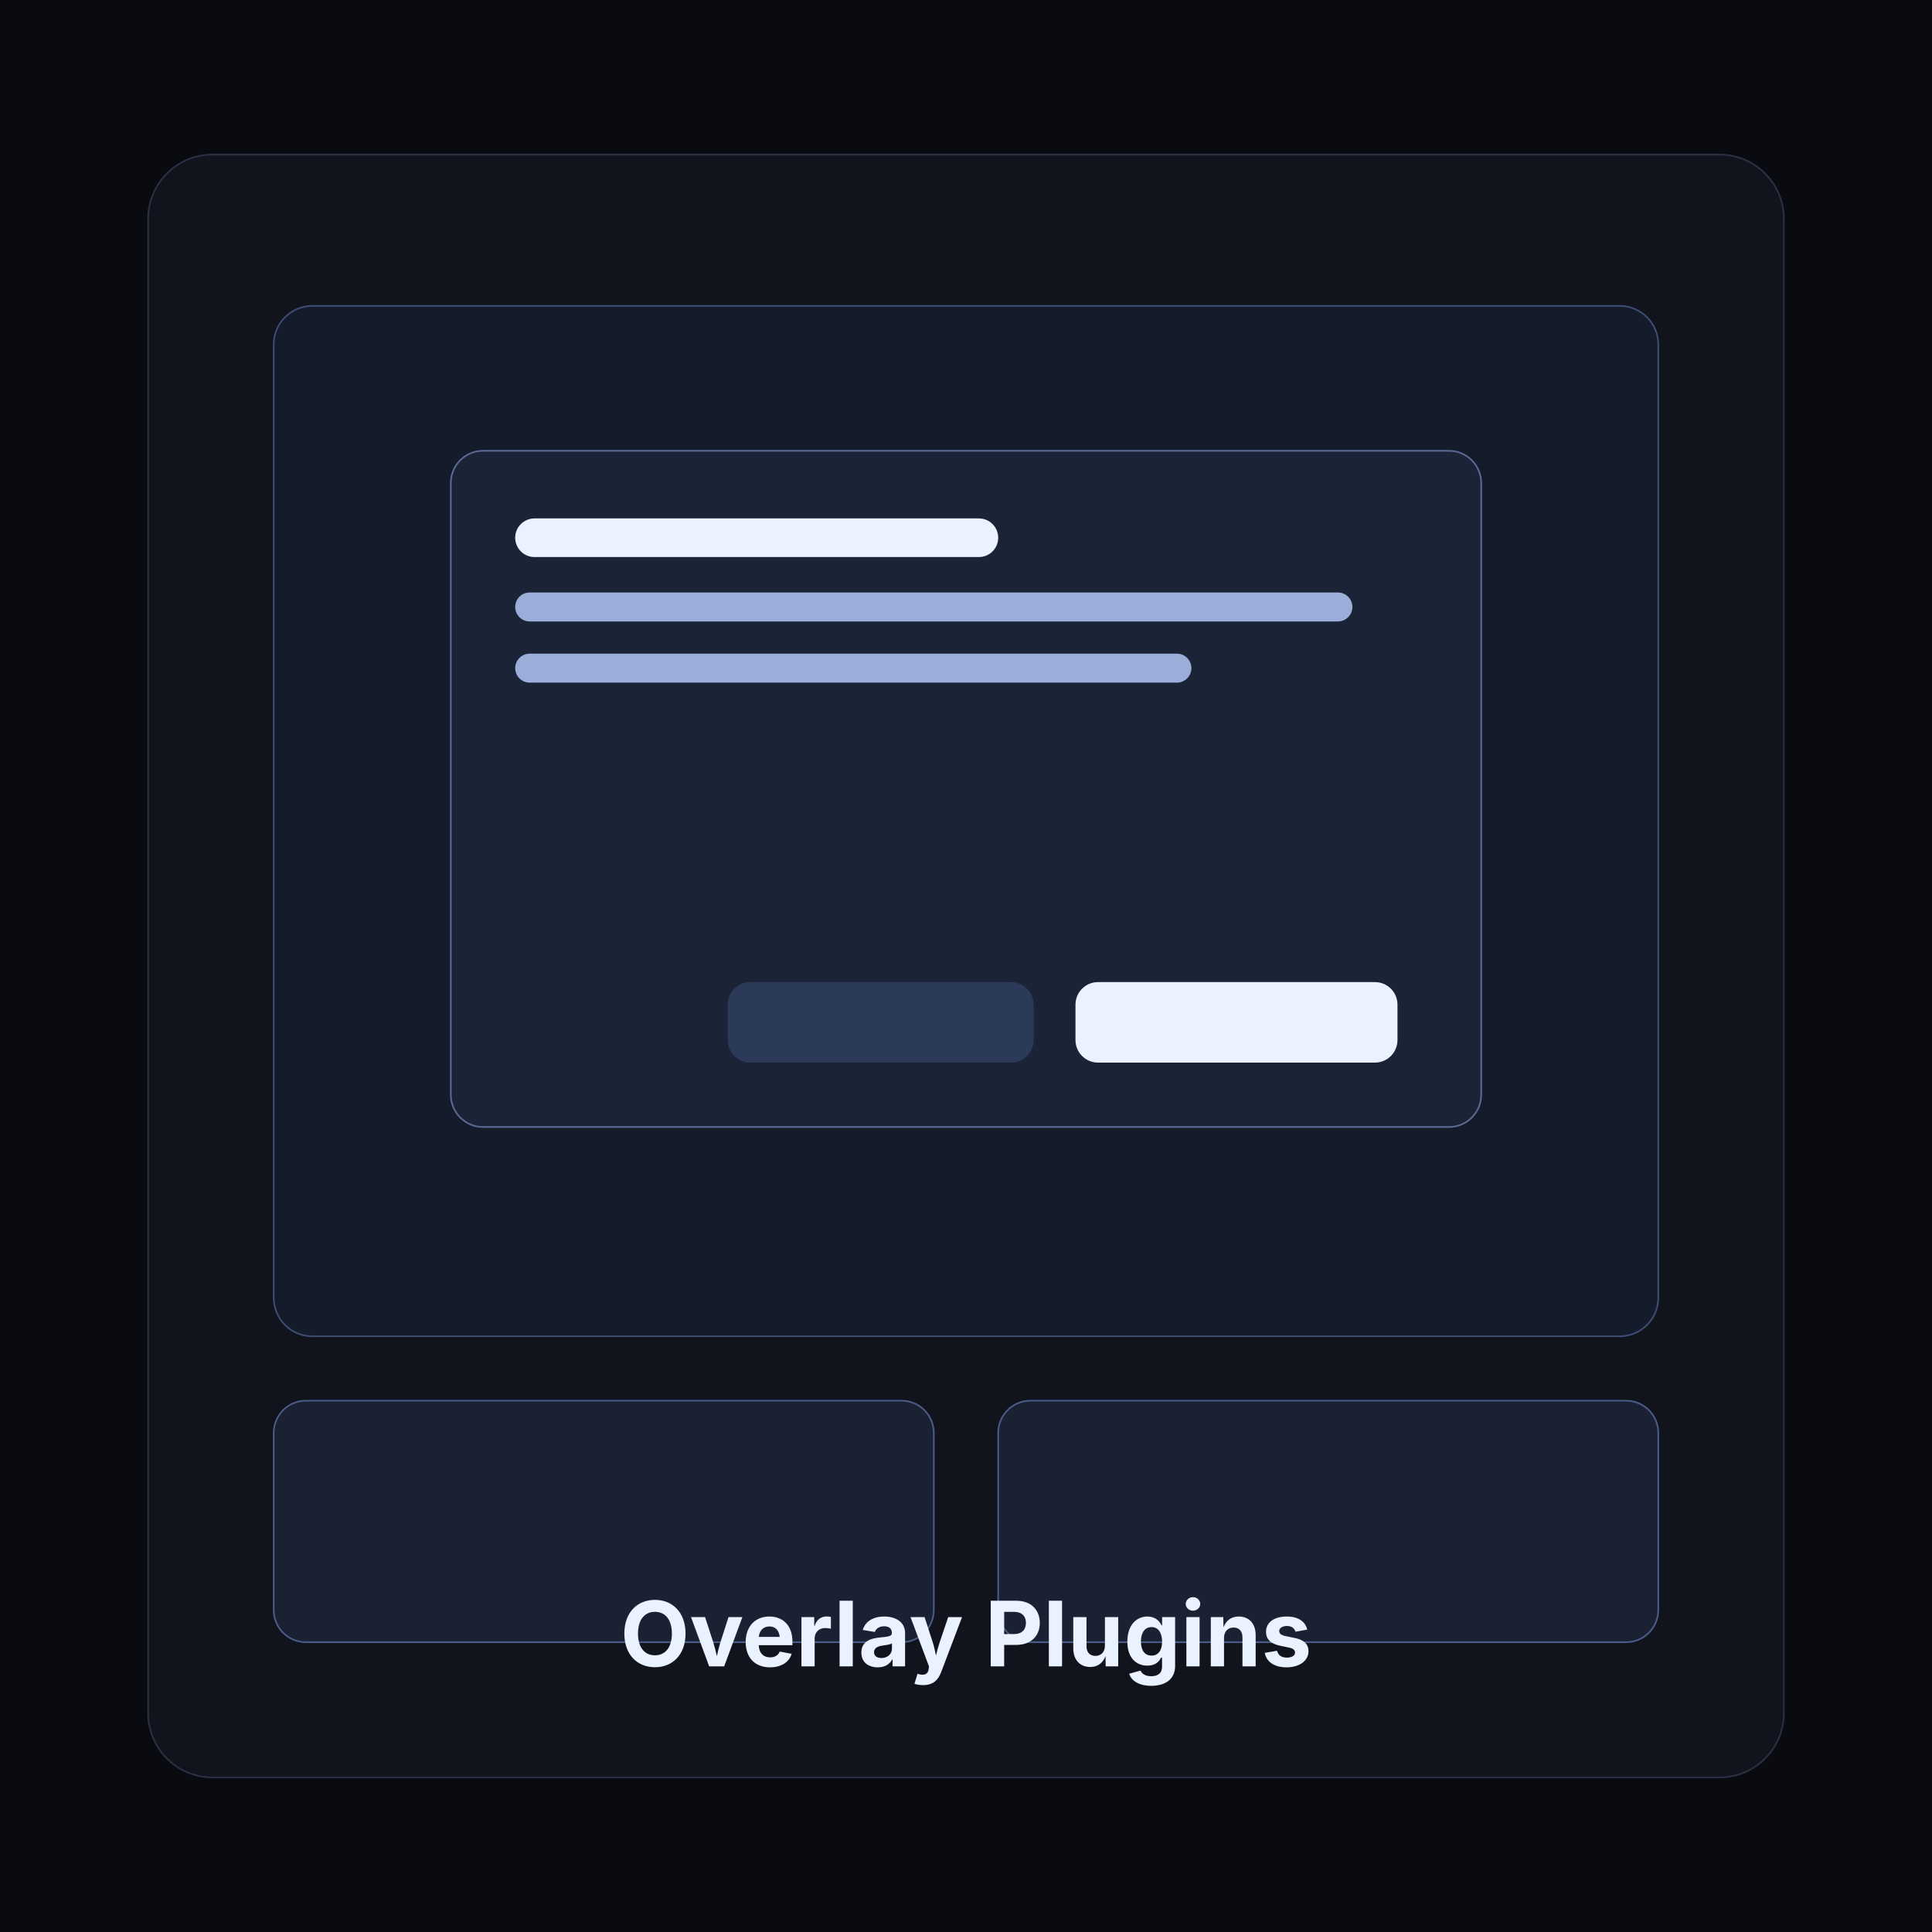
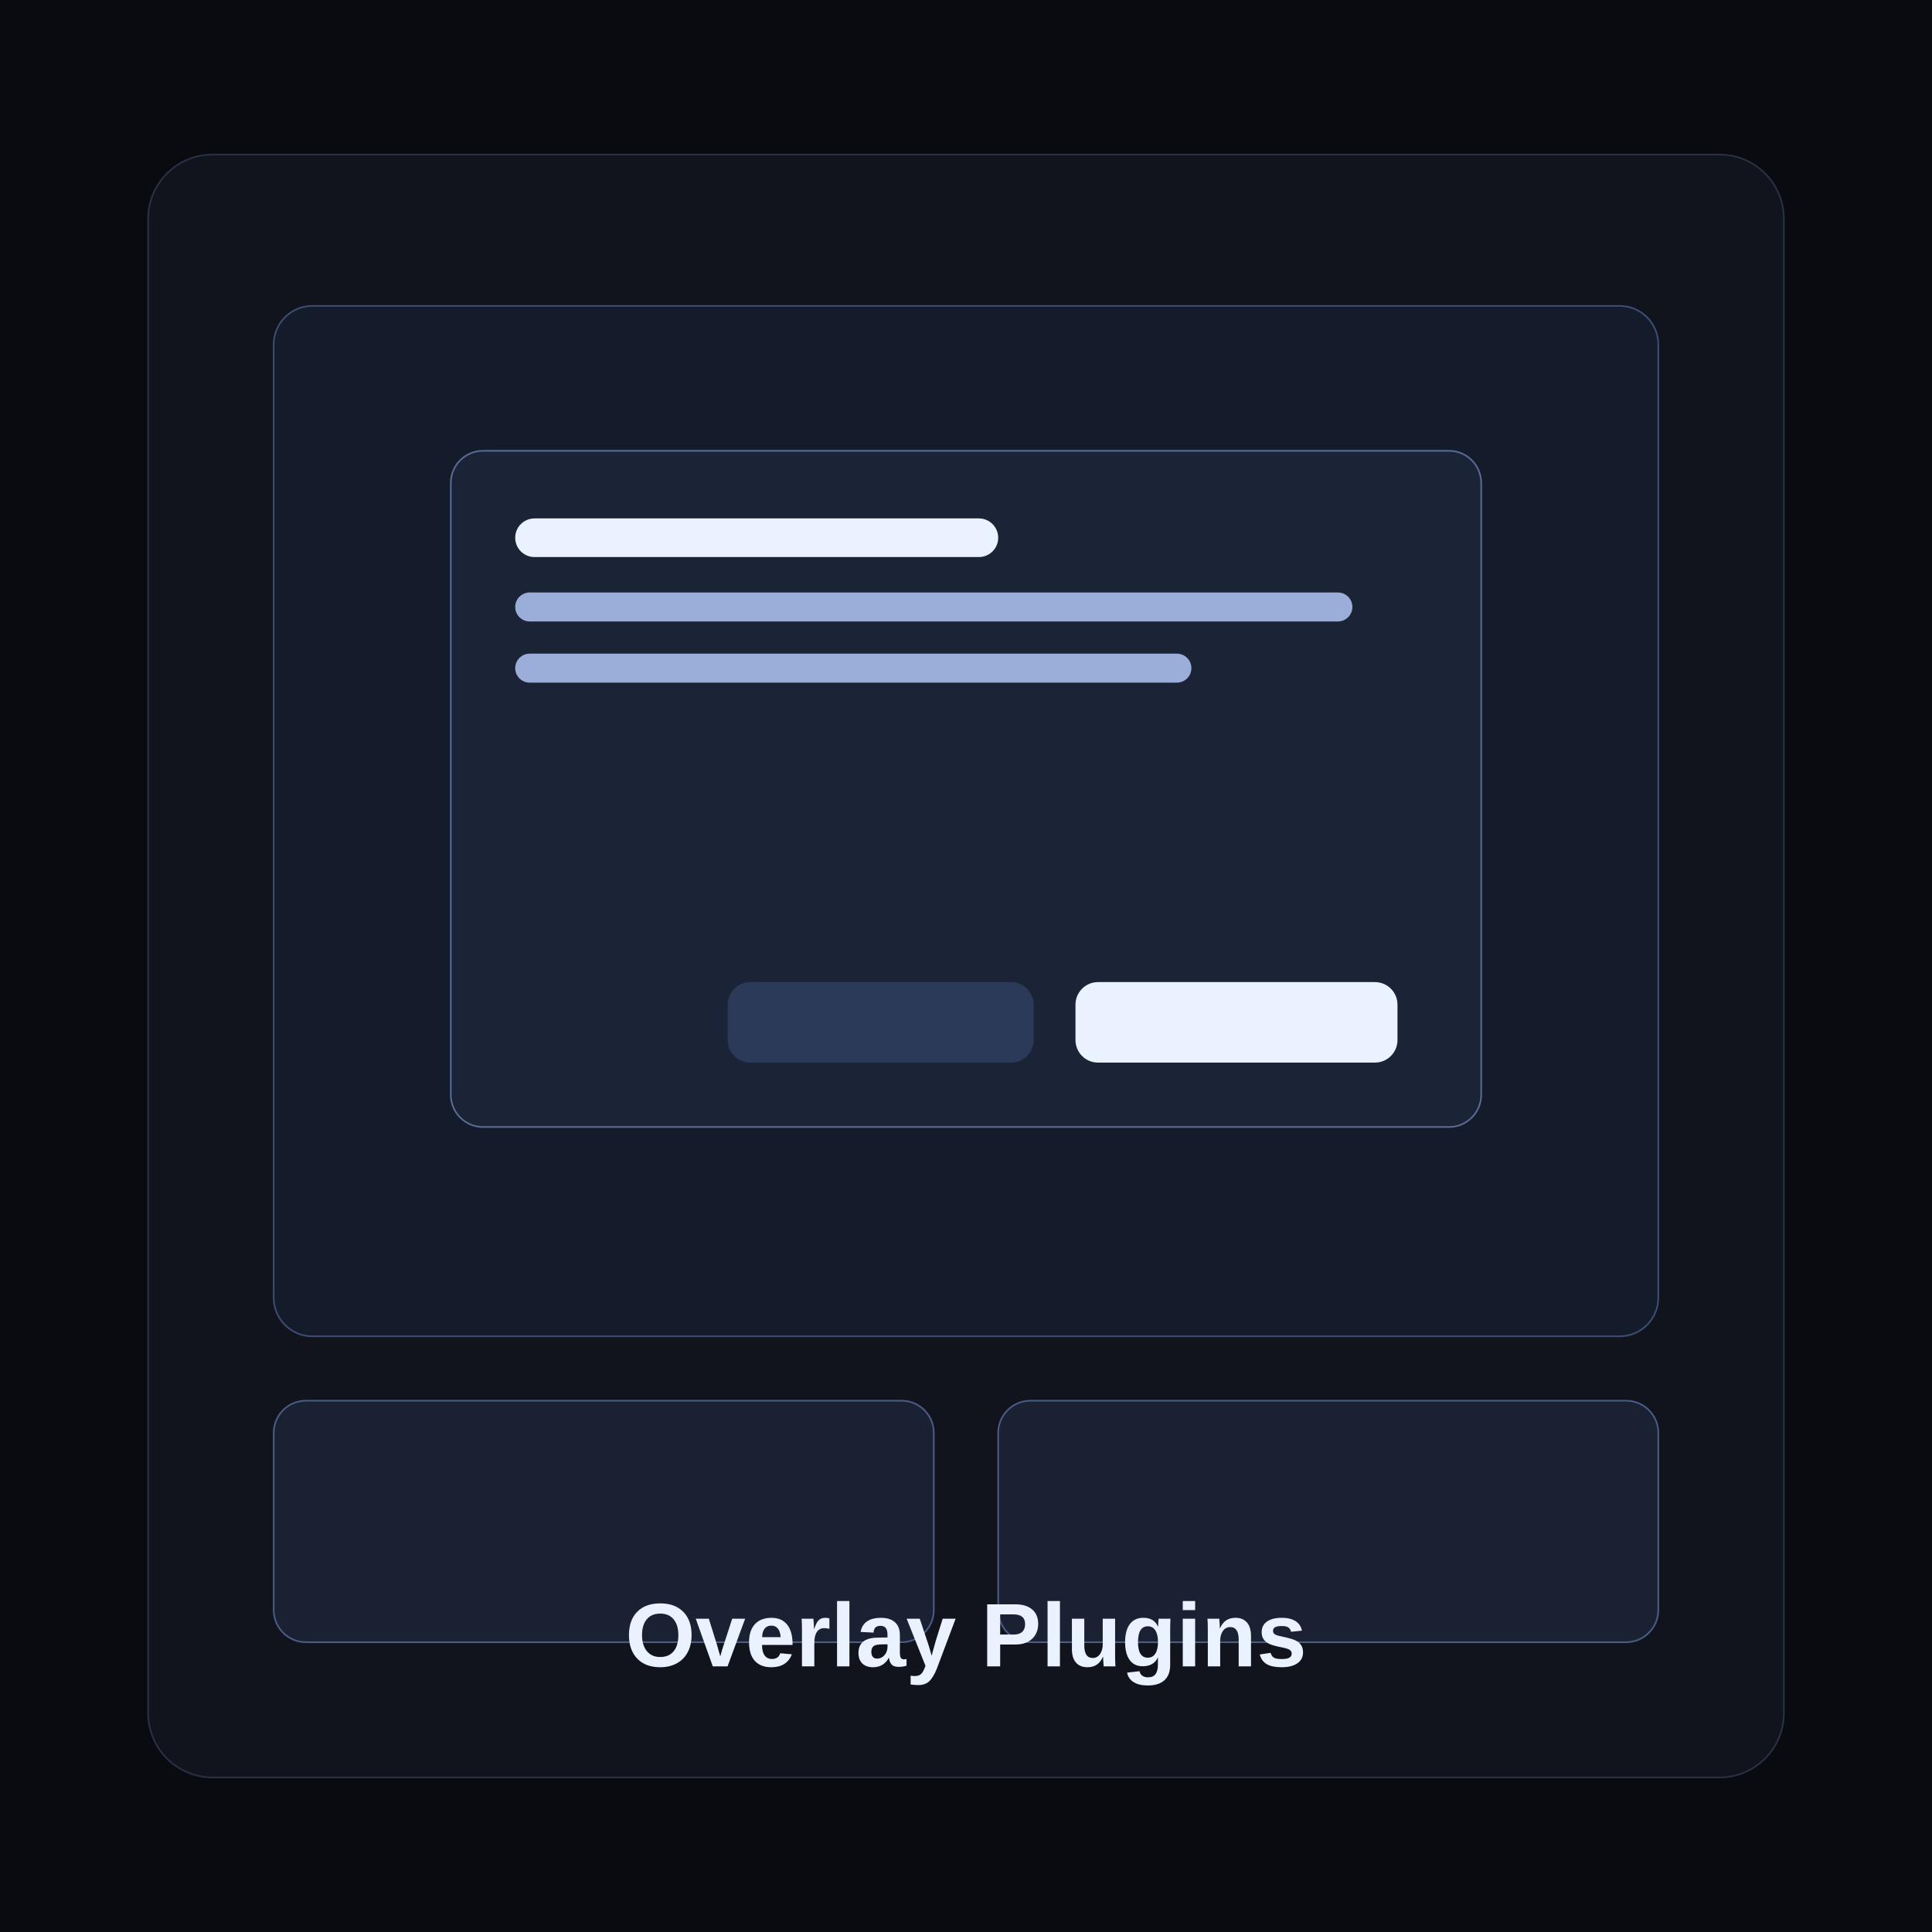
<svg xmlns="http://www.w3.org/2000/svg" width="1200" height="1200" viewBox="0 0 1200 1200" fill="none">
  <rect width="1200" height="1200" fill="#090B10" />
  <rect x="92" y="96" width="1016" height="1008" rx="40" fill="#12141D" stroke="#2A3145" />
  <rect x="170" y="190" width="860" height="640" rx="24" fill="#141B2A" stroke="#3D4D73" />
  <rect x="280" y="280" width="640" height="420" rx="20" fill="#1B2437" stroke="#5A6A95" />
  <rect x="320" y="322" width="300" height="24" rx="12" fill="#EAF1FF" />
  <rect x="320" y="368" width="520" height="18" rx="9" fill="#9BAED9" />
  <rect x="320" y="406" width="420" height="18" rx="9" fill="#9BAED9" />
  <rect x="668" y="610" width="200" height="50" rx="14" fill="#EAF1FF" />
  <rect x="452" y="610" width="190" height="50" rx="14" fill="#2C3A59" />
  <rect x="170" y="870" width="410" height="150" rx="20" fill="#1A2132" stroke="#4A5C87" />
  <rect x="620" y="870" width="410" height="150" rx="20" fill="#1A2132" stroke="#4A5C87" />
-   <text x="600" y="1035" fill="#EAF1FF" font-family="Inter, Arial, sans-serif" font-size="56" text-anchor="middle" font-weight="700">Overlay Plugins</text>
+   <text x="600" y="1035" fill="#EAF1FF" font-family="Poppins, Arial, sans-serif" font-size="56" text-anchor="middle" font-weight="700">Overlay Plugins</text>
</svg>
